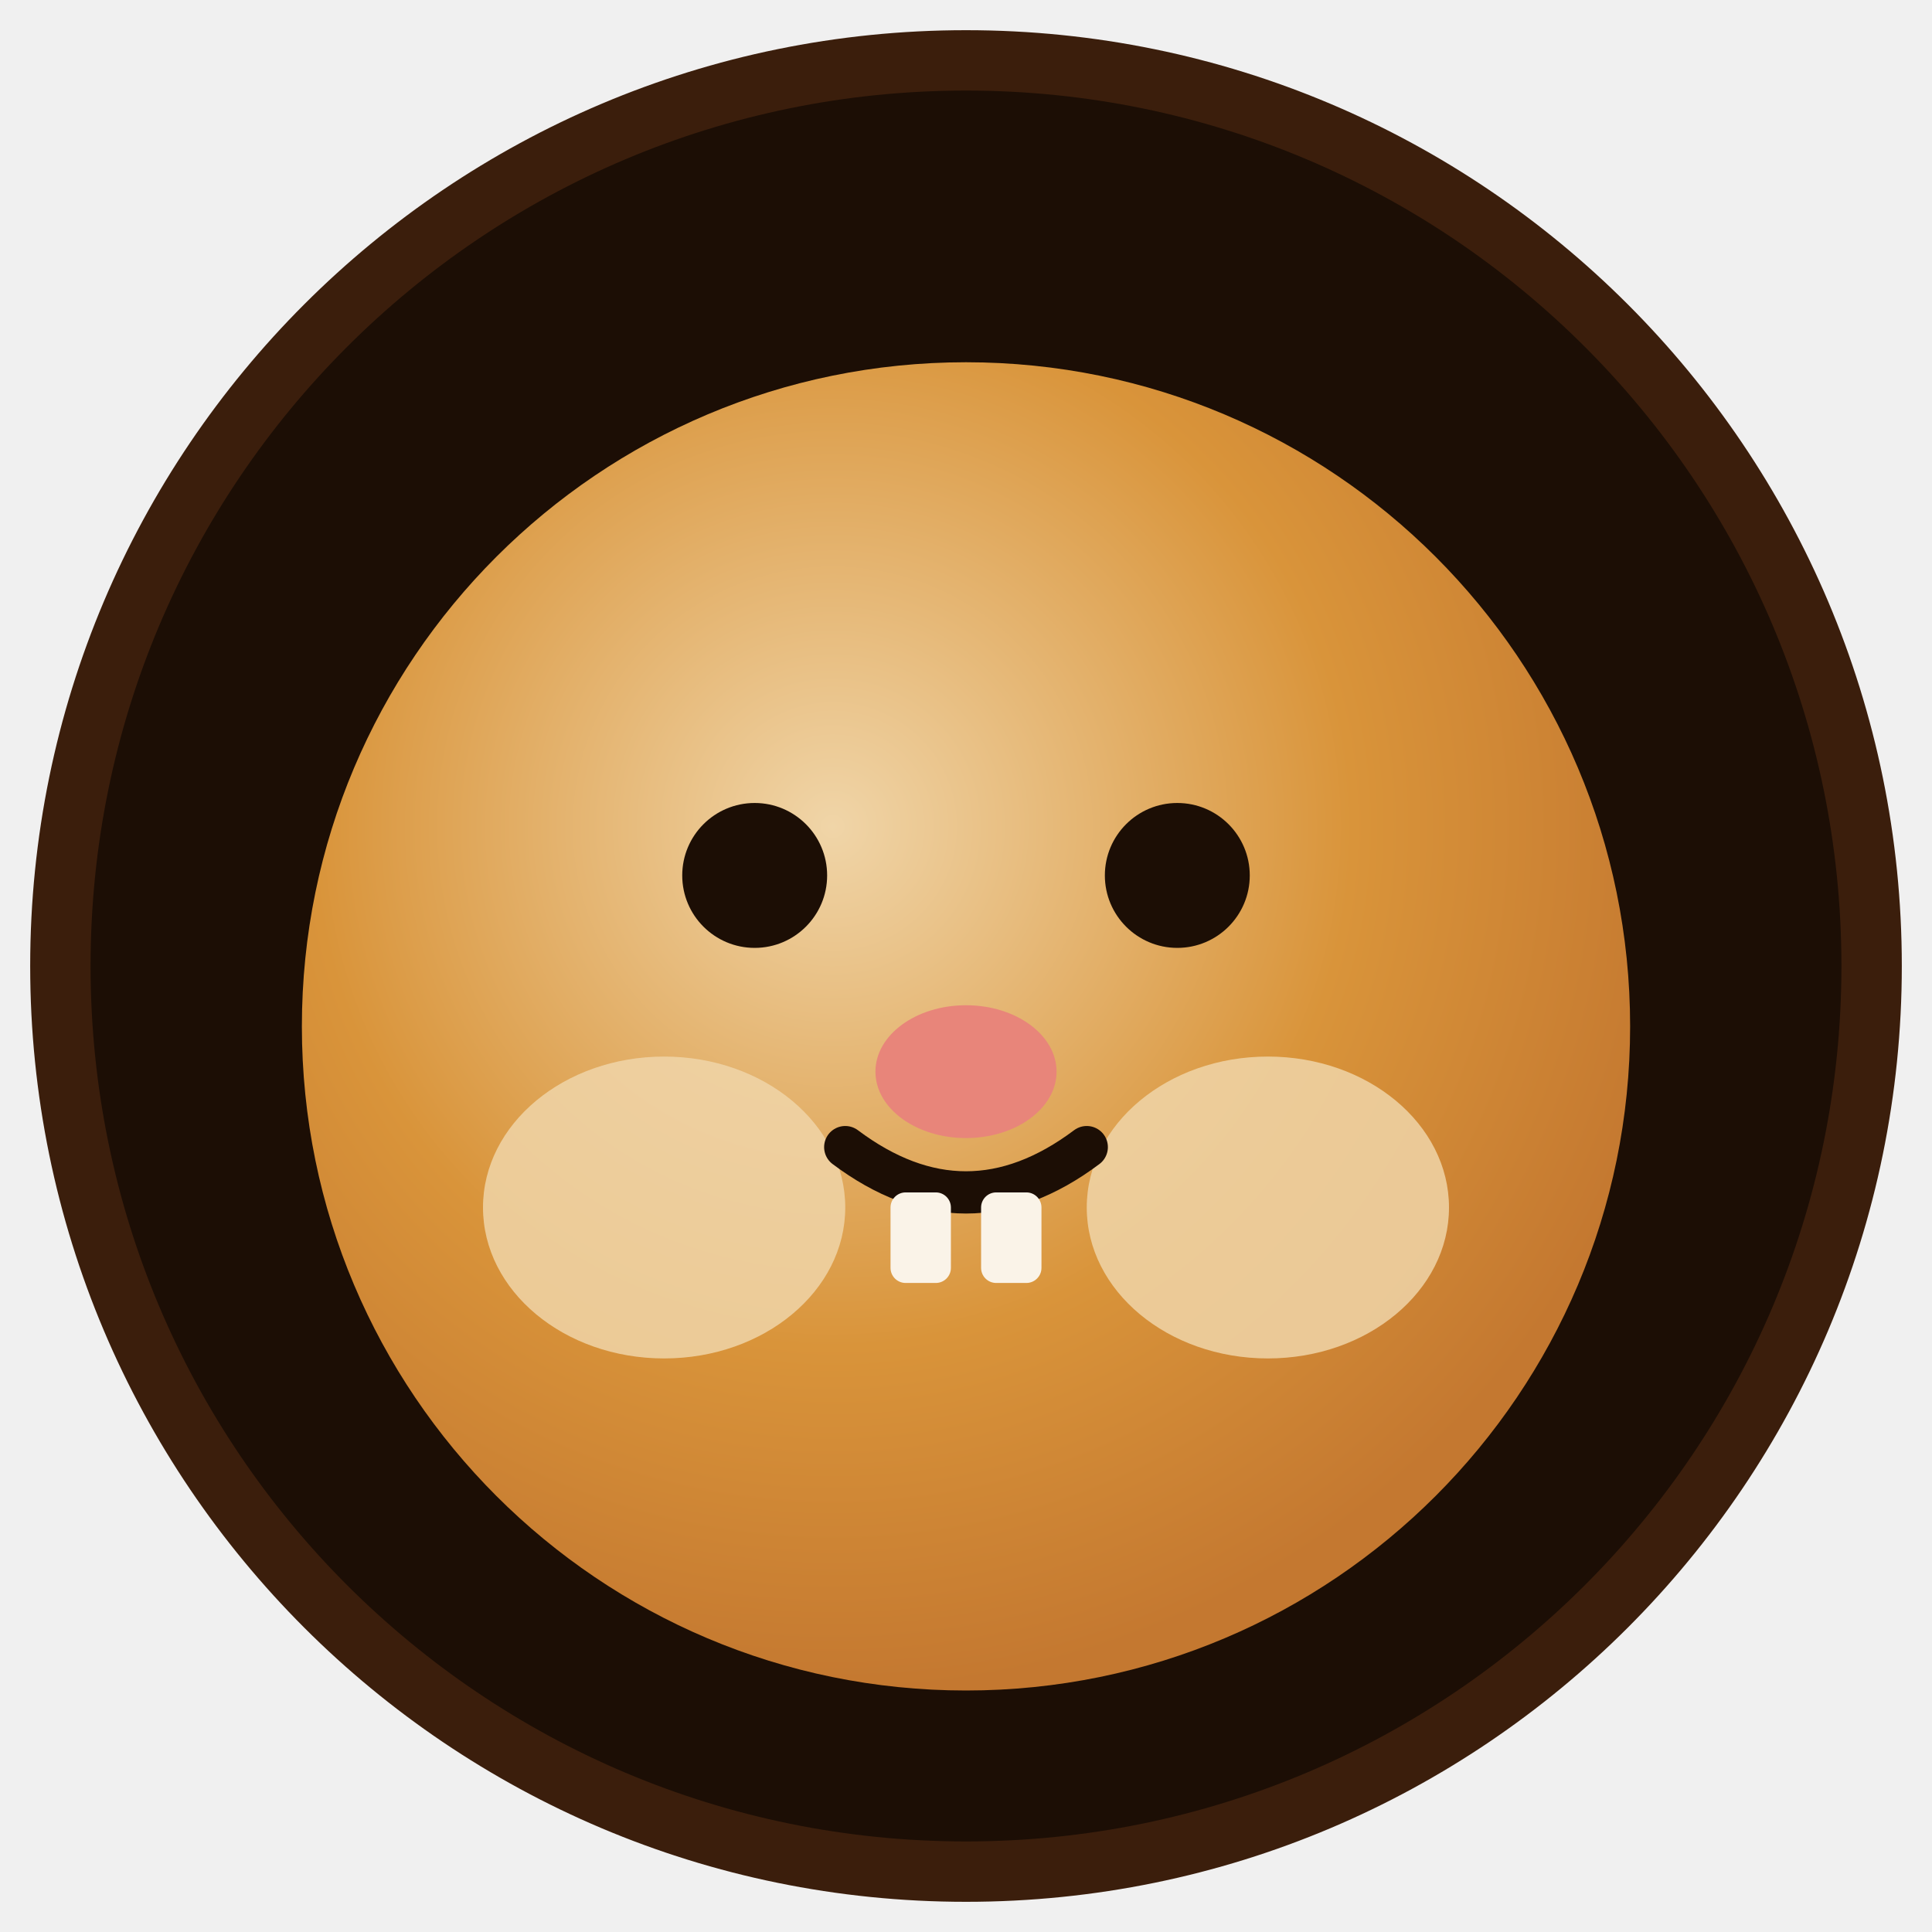
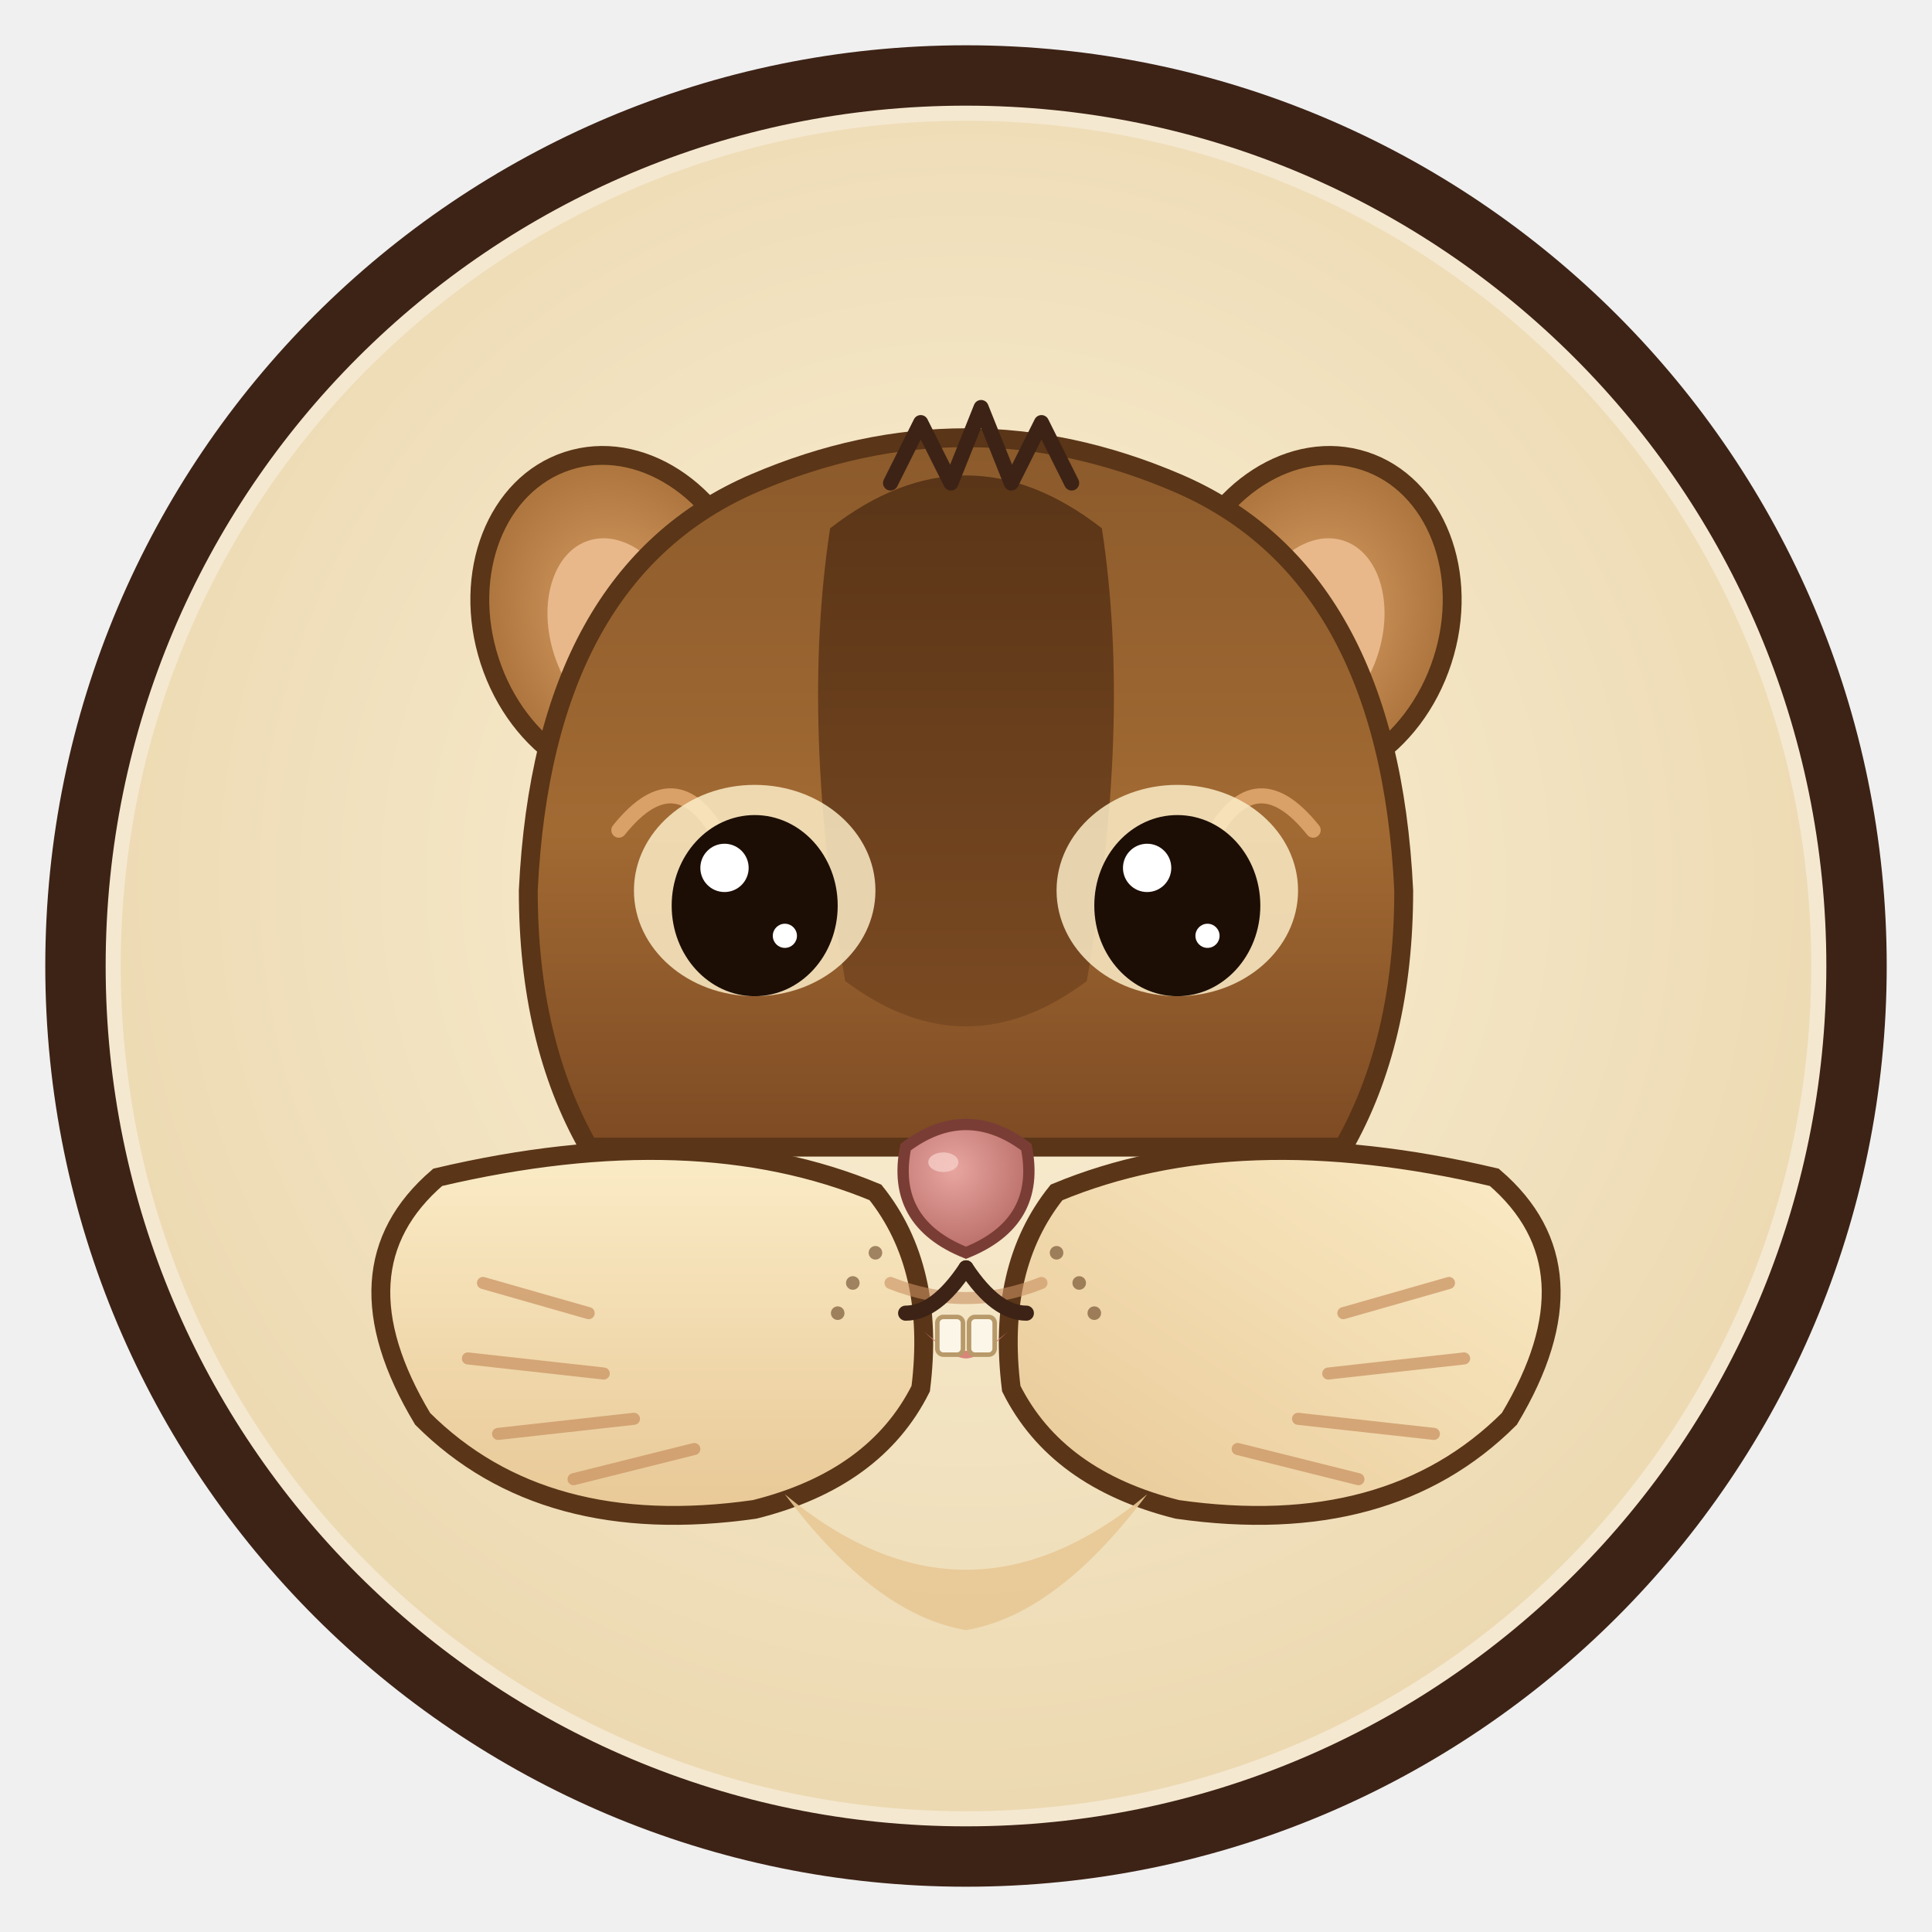
- <svg xmlns="http://www.w3.org/2000/svg" viewBox="0 0 64 64" width="64" height="64" aria-hidden="true">
+ <svg xmlns="http://www.w3.org/2000/svg" viewBox="0 0 256 256" width="256" height="256" role="img" aria-label="Chipdent">
  <defs>
-     <radialGradient id="g" cx="40%" cy="35%" r="65%">
-       <stop offset="0%" stop-color="#f0d5a8" />
-       <stop offset="60%" stop-color="#d9943a" />
-       <stop offset="100%" stop-color="#c47830" />
+     <radialGradient id="bg" cx="50%" cy="45%" r="55%">
+       <stop offset="0%" stop-color="#fbf0d6" />
+       <stop offset="100%" stop-color="#ecd9b1" />
    </radialGradient>
+     <linearGradient id="fur" x1="0%" y1="0%" x2="0%" y2="100%">
+       <stop offset="0%" stop-color="#8b5a2b" />
+       <stop offset="55%" stop-color="#a26a33" />
+       <stop offset="100%" stop-color="#7d4a23" />
+     </linearGradient>
+     <linearGradient id="stripe" x1="0%" y1="0%" x2="0%" y2="100%">
+       <stop offset="0%" stop-color="#5a3517" />
+       <stop offset="100%" stop-color="#7a4a22" />
+     </linearGradient>
+     <linearGradient id="cheek" x1="0%" y1="0%" x2="0%" y2="100%">
+       <stop offset="0%" stop-color="#fbecc7" />
+       <stop offset="100%" stop-color="#e8c896" />
+     </linearGradient>
+     <linearGradient id="cheekR" x1="100%" y1="0%" x2="0%" y2="100%">
+       <stop offset="0%" stop-color="#fbecc7" />
+       <stop offset="100%" stop-color="#e8c896" />
+     </linearGradient>
+     <radialGradient id="earL" cx="50%" cy="50%" r="60%">
+       <stop offset="0%" stop-color="#d9a067" />
+       <stop offset="100%" stop-color="#a26a33" />
+     </radialGradient>
+     <radialGradient id="earR" cx="50%" cy="50%" r="60%">
+       <stop offset="0%" stop-color="#d9a067" />
+       <stop offset="100%" stop-color="#a26a33" />
+     </radialGradient>
+     <radialGradient id="nose" cx="40%" cy="35%" r="70%">
+       <stop offset="0%" stop-color="#e8a5a0" />
+       <stop offset="100%" stop-color="#b66a64" />
+     </radialGradient>
+     <clipPath id="badge">
+       <circle cx="128" cy="128" r="112" />
+     </clipPath>
  </defs>
-   <circle cx="32" cy="32" r="30" fill="#1c0e05" stroke="#3b1e0c" stroke-width="2" />
-   <circle cx="32" cy="34" r="22" fill="url(#g)" />
-   <ellipse cx="22" cy="40" rx="6" ry="5" fill="#f0d5a8" opacity="0.85" />
-   <ellipse cx="42" cy="40" rx="6" ry="5" fill="#f0d5a8" opacity="0.85" />
-   <circle cx="25" cy="29" r="2.4" fill="#1c0e05" />
-   <circle cx="39" cy="29" r="2.4" fill="#1c0e05" />
-   <ellipse cx="32" cy="35.5" rx="3" ry="2.2" fill="#e8857a" />
-   <path d="M28 38 Q32 41 36 38" stroke="#1c0e05" stroke-width="1.4" fill="none" stroke-linecap="round" />
-   <rect x="29.5" y="39.5" width="2" height="3" fill="#faf3e8" rx="0.5" />
-   <rect x="32.5" y="39.5" width="2" height="3" fill="#faf3e8" rx="0.5" />
+   <circle cx="128" cy="128" r="120" fill="#f5e8d0" />
+   <circle cx="128" cy="128" r="118" fill="none" stroke="#3d2316" stroke-width="8" />
+   <circle cx="128" cy="128" r="112" fill="url(#bg)" />
+   <g clip-path="url(#badge)">
+     <g>
+       <ellipse cx="82" cy="82" rx="18" ry="22" fill="url(#earL)" stroke="#5a3517" stroke-width="2.5" transform="rotate(-18 82 82)" />
+       <ellipse cx="82" cy="84" rx="9" ry="13" fill="#e8b88a" transform="rotate(-18 82 84)" />
+       <ellipse cx="174" cy="82" rx="18" ry="22" fill="url(#earR)" stroke="#5a3517" stroke-width="2.5" transform="rotate(18 174 82)" />
+       <ellipse cx="174" cy="84" rx="9" ry="13" fill="#e8b88a" transform="rotate(18 174 84)" />
+     </g>
+     <path d="M70 118              Q72 76 100 64              Q128 52 156 64              Q184 76 186 118              Q186 138 178 152              L78 152              Q70 138 70 118 Z" fill="url(#fur)" stroke="#5a3517" stroke-width="2.5" />
+     <path d="M110 70              Q128 56 146 70              Q150 96 144 130              Q128 142 112 130              Q106 96 110 70 Z" fill="url(#stripe)" />
+     <path d="M118 64 L122 56 L126 64 L130 54 L134 64 L138 56 L142 64" fill="none" stroke="#3d2316" stroke-width="2" stroke-linecap="round" stroke-linejoin="round" />
+     <path d="M82 110 Q90 100 96 112" fill="none" stroke="#d9a067" stroke-width="2" stroke-linecap="round" />
+     <path d="M174 110 Q166 100 160 112" fill="none" stroke="#d9a067" stroke-width="2" stroke-linecap="round" />
+     <ellipse cx="100" cy="118" rx="16" ry="14" fill="#fbecc7" opacity="0.85" />
+     <ellipse cx="156" cy="118" rx="16" ry="14" fill="#fbecc7" opacity="0.85" />
+     <ellipse cx="100" cy="120" rx="11" ry="12" fill="#1c0e05" />
+     <ellipse cx="156" cy="120" rx="11" ry="12" fill="#1c0e05" />
+     <circle cx="96" cy="115" r="3.2" fill="#ffffff" />
+     <circle cx="104" cy="124" r="1.6" fill="#ffffff" />
+     <circle cx="152" cy="115" r="3.2" fill="#ffffff" />
+     <circle cx="160" cy="124" r="1.6" fill="#ffffff" />
+     <path d="M58 156              Q44 168 56 188              Q72 204 100 200              Q116 196 122 184              Q124 168 116 158              Q92 148 58 156 Z" fill="url(#cheek)" stroke="#5a3517" stroke-width="2.5" />
+     <path d="M198 156              Q212 168 200 188              Q184 204 156 200              Q140 196 134 184              Q132 168 140 158              Q164 148 198 156 Z" fill="url(#cheekR)" stroke="#5a3517" stroke-width="2.5" />
+     <g stroke="#c89060" stroke-width="1.6" stroke-linecap="round" fill="none" opacity="0.7">
+       <path d="M64 170 L78 174" />
+       <path d="M62 180 L80 182" />
+       <path d="M66 190 L84 188" />
+       <path d="M76 196 L92 192" />
+       <path d="M192 170 L178 174" />
+       <path d="M194 180 L176 182" />
+       <path d="M190 190 L172 188" />
+       <path d="M180 196 L164 192" />
+     </g>
+     <path d="M120 152 Q128 146 136 152 Q138 162 128 166 Q118 162 120 152 Z" fill="url(#nose)" stroke="#7a3d36" stroke-width="1.5" />
+     <ellipse cx="125" cy="154" rx="2" ry="1.3" fill="#f5cdc6" opacity="0.8" />
+     <path d="M118 170 Q128 174 138 170" fill="none" stroke="#c89060" stroke-width="1.6" stroke-linecap="round" opacity="0.6" />
+     <path d="M128 168 Q124 174 120 174" fill="none" stroke="#3d2316" stroke-width="2" stroke-linecap="round" />
+     <path d="M128 168 Q132 174 136 174" fill="none" stroke="#3d2316" stroke-width="2" stroke-linecap="round" />
+     <path d="M122 176 Q128 182 134 176 Q130 180 128 180 Q126 180 122 176 Z" fill="#d9857a" />
+     <rect x="124.2" y="174.5" width="3.4" height="5" rx="0.8" fill="#fbf6e8" stroke="#b89a6a" stroke-width="0.6" />
+     <rect x="128.4" y="174.5" width="3.4" height="5" rx="0.8" fill="#fbf6e8" stroke="#b89a6a" stroke-width="0.6" />
+     <g fill="#5a3517" opacity="0.55">
+       <circle cx="116" cy="166" r="0.9" />
+       <circle cx="113" cy="170" r="0.9" />
+       <circle cx="111" cy="174" r="0.9" />
+       <circle cx="140" cy="166" r="0.9" />
+       <circle cx="143" cy="170" r="0.9" />
+       <circle cx="145" cy="174" r="0.9" />
+     </g>
+     <path d="M104 198              Q116 214 128 216              Q140 214 152 198              Q140 208 128 208              Q116 208 104 198 Z" fill="#e8c896" opacity="0.9" />
+   </g>
</svg>
